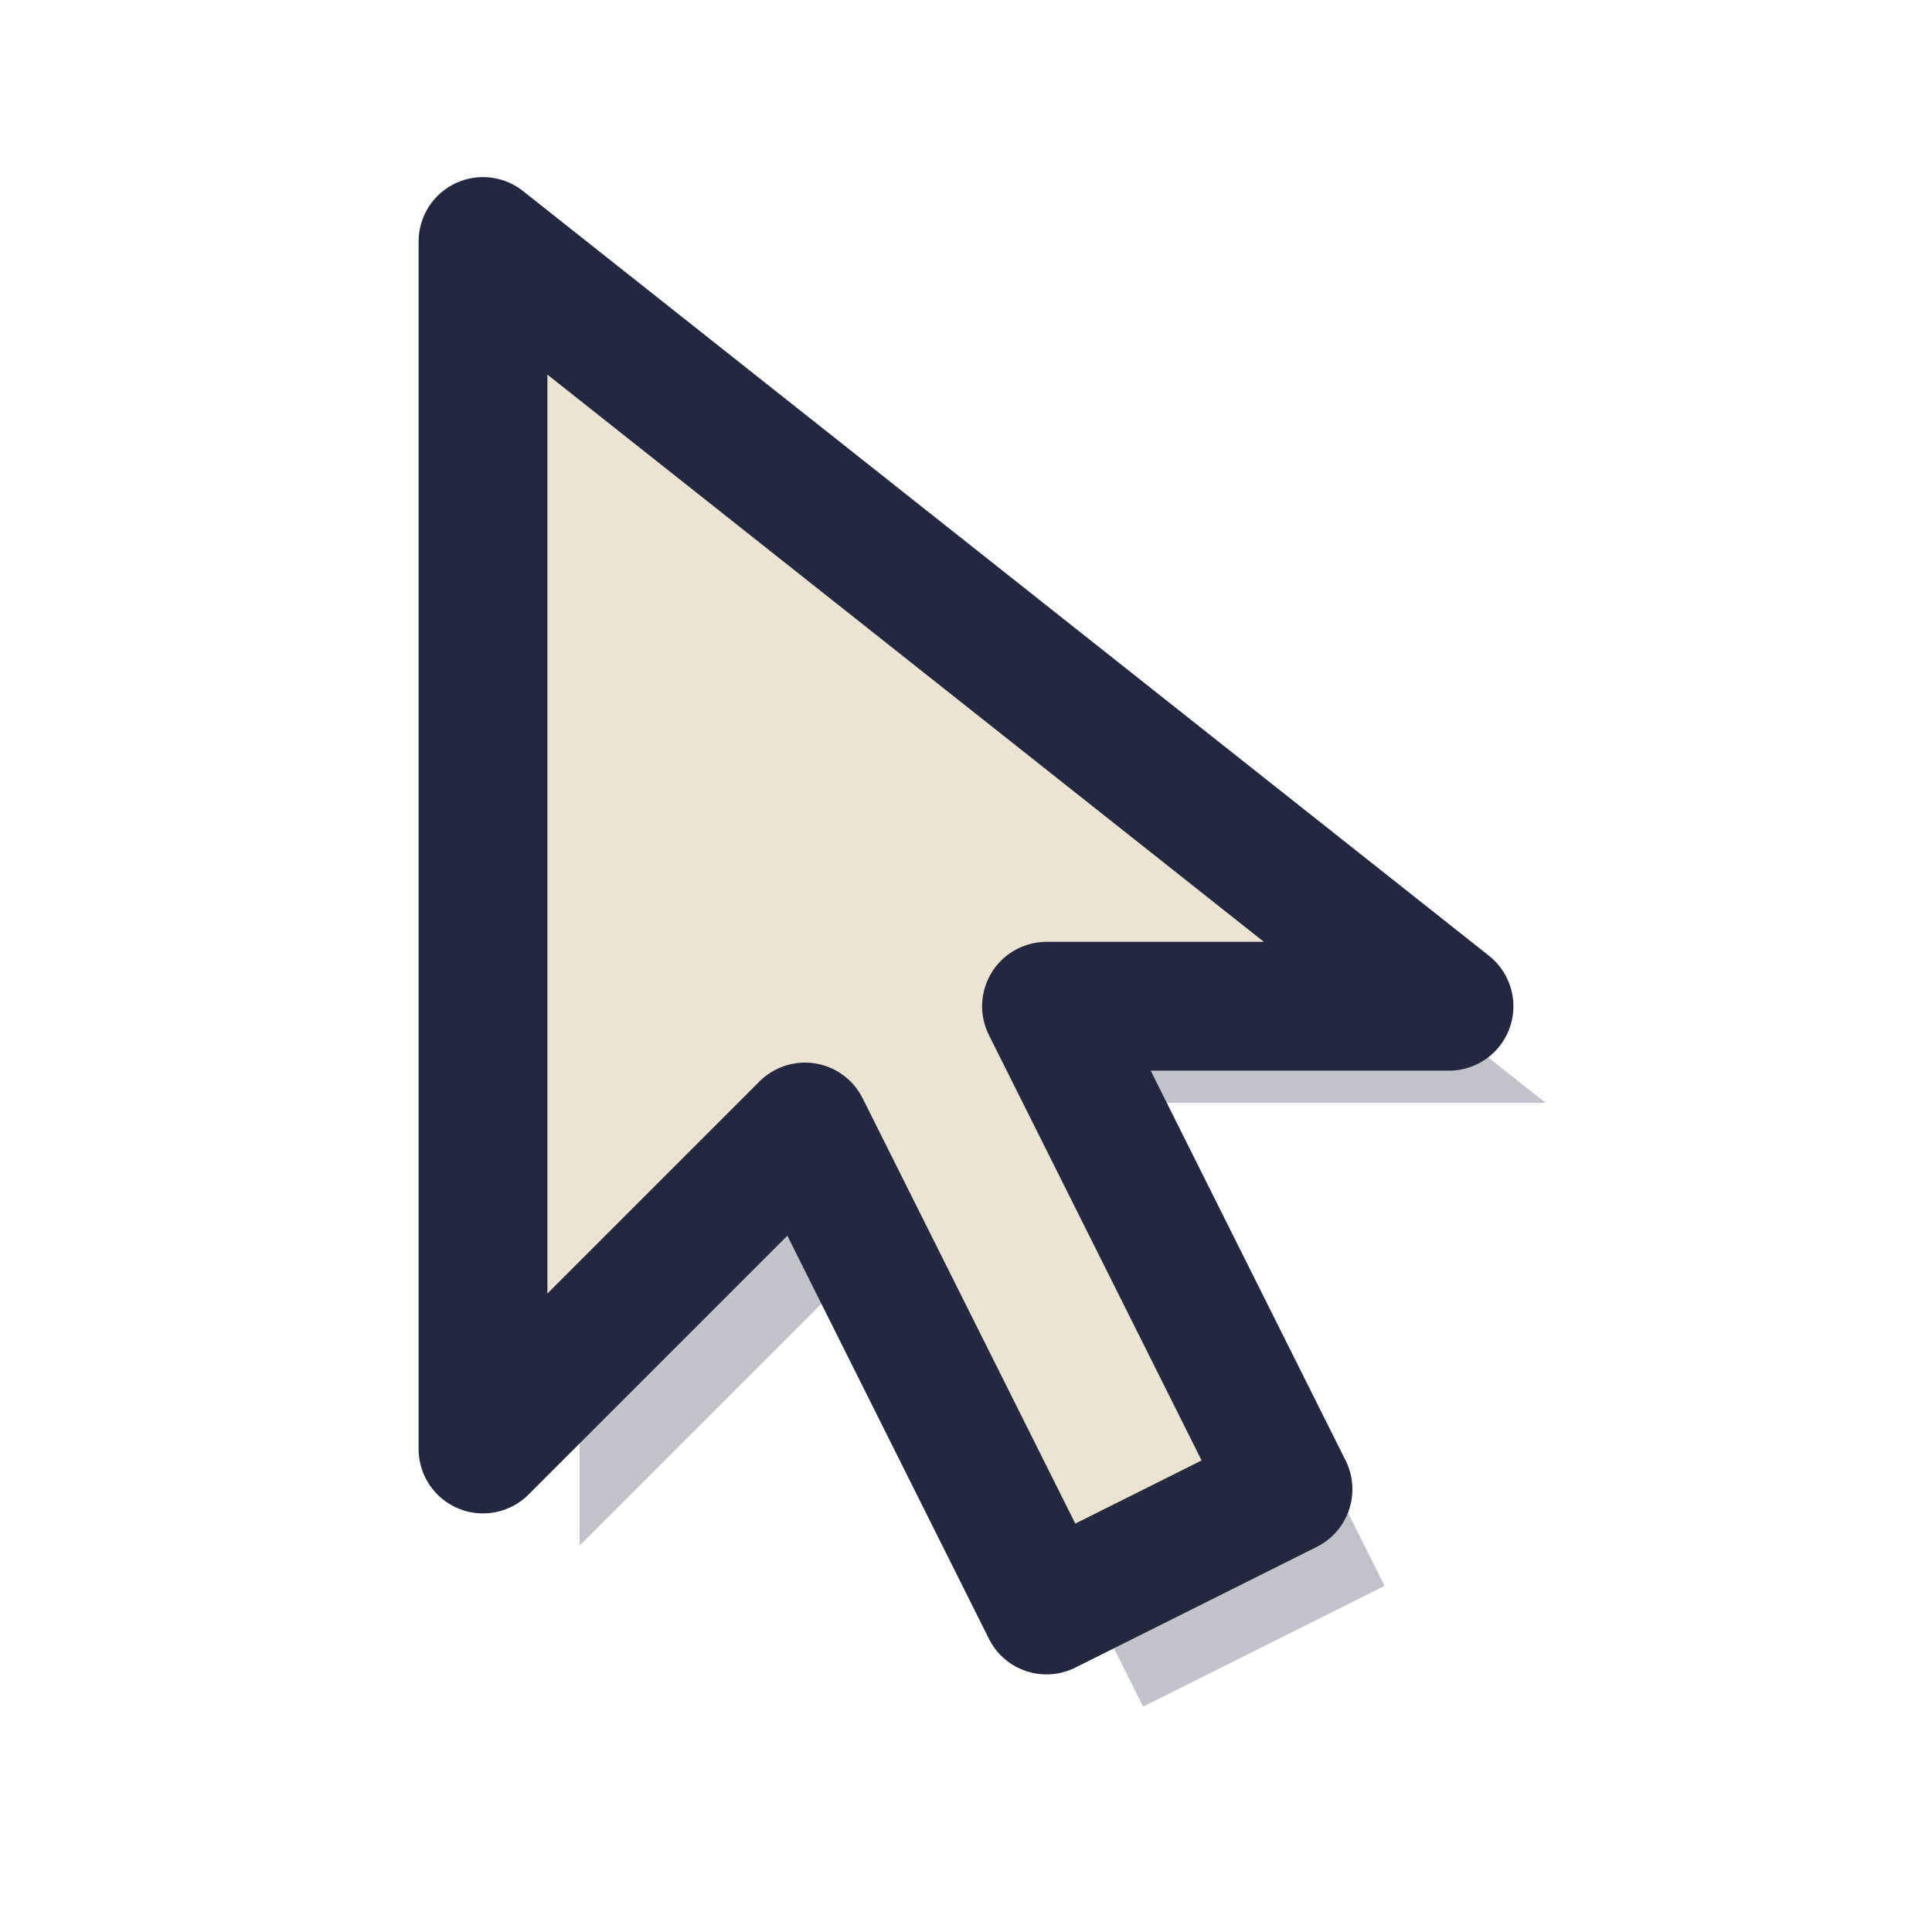
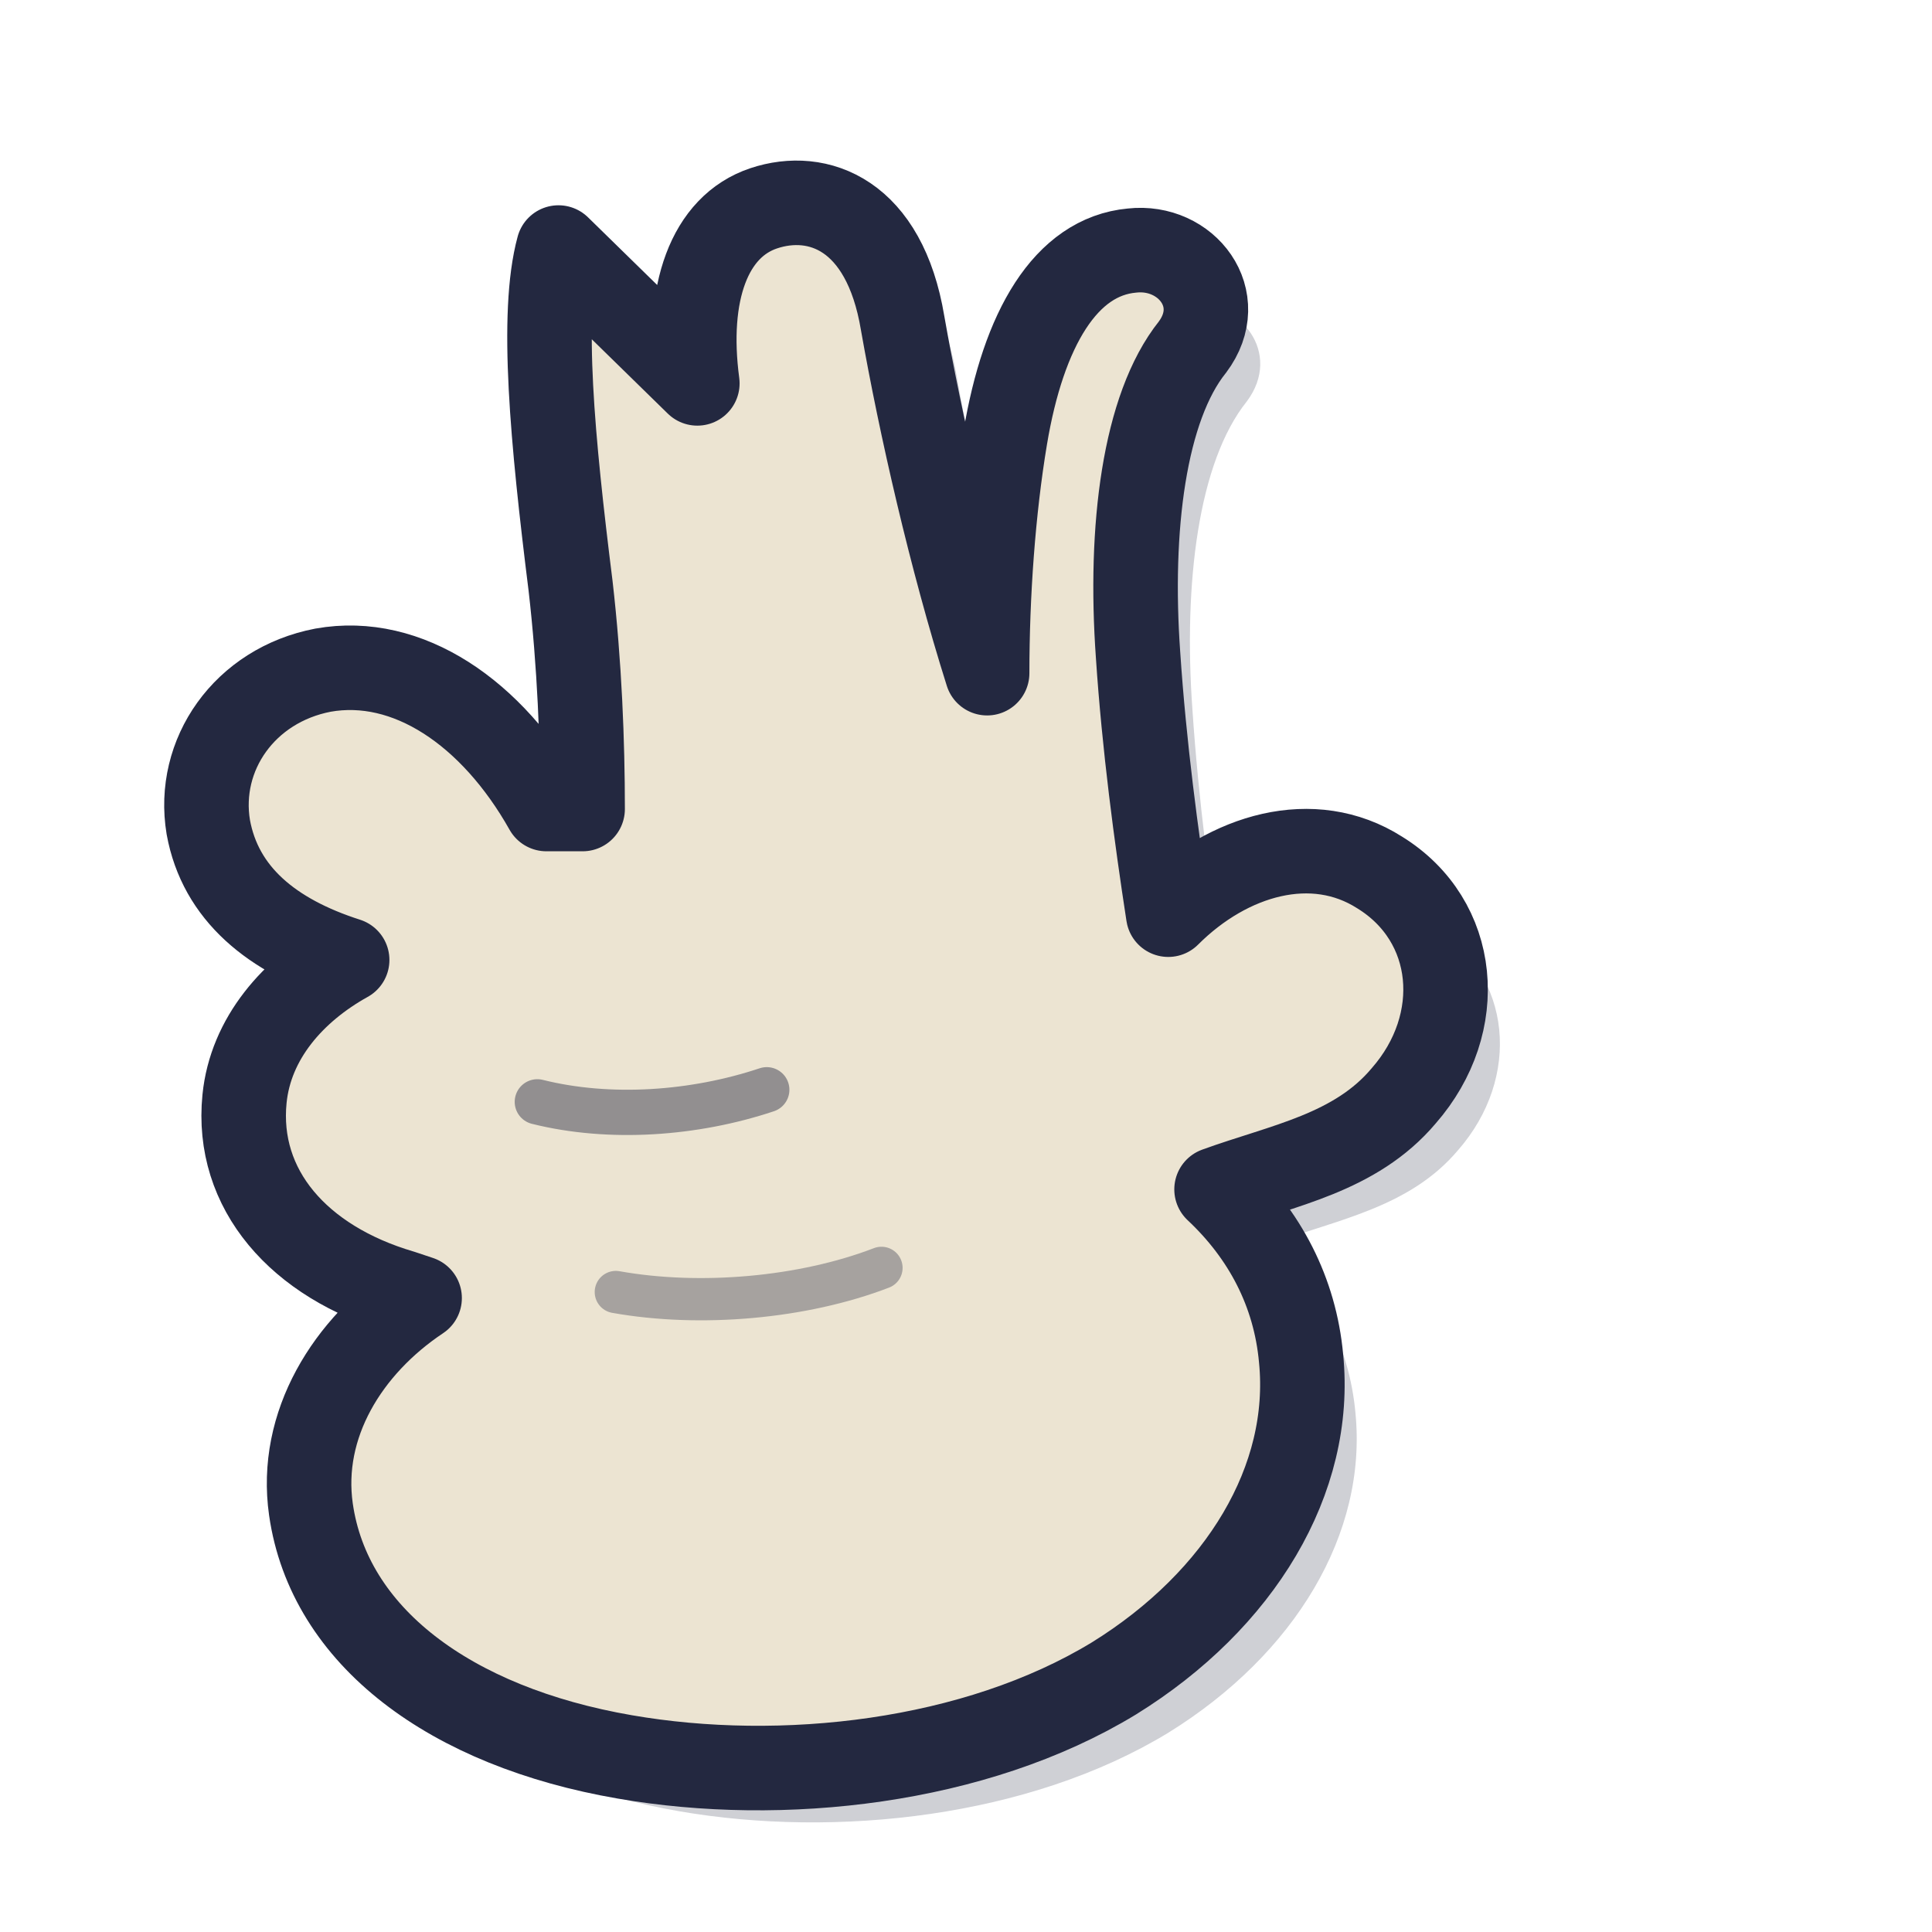
- <svg xmlns="http://www.w3.org/2000/svg" width="48" height="48" viewBox="0 0 48 48" fill="none">
-   <path d="M12 6 L12 36 L20 28 L26 40 L32 37 L26 25 L36 25 Z" transform="translate(2.4 2.4)" fill="#232840" opacity="0.28" />
-   <path d="M12 6 L12 36 L20 28 L26 40 L32 37 L26 25 L36 25 Z" fill="#ece4d2" stroke="#232840" stroke-width="3.2" stroke-linejoin="round" />
+ <svg xmlns="http://www.w3.org/2000/svg" width="64" height="64" viewBox="0 0 64 64" fill="none">
+   <path d="M18.5 8.2c-.6 2.2-.2 6.4.4 11.2.3 2.6.4 5.2.4 7.4h-1.2c-1.8-3.2-4.6-5.1-7.4-4.6-2.6.5-4.2 2.8-3.8 5.2.4 2.2 2.1 3.6 4.6 4.4-1.8 1-3.2 2.6-3.4 4.6-.3 3 1.8 5.4 5.2 6.4l.6.2c-2.4 1.6-4 4.2-3.6 7 .6 4.2 4.6 7.2 10.4 8.2 5.2.9 11.6.2 16.2-2.6 4.2-2.6 6.6-6.6 6.2-10.6-.2-2.2-1.2-4.1-2.8-5.6 2.2-.8 4.6-1.2 6.2-3.1 2.1-2.4 1.8-5.8-.8-7.4-2.2-1.4-5-.6-7 1.4-.4-2.6-.8-5.6-1-8.6-.3-4.2.2-8.2 1.8-10.2 1.2-1.6-.2-3.4-2-3.2-2.2.2-3.6 2.6-4.2 6.2-.4 2.4-.6 5.2-.6 7.8-1.2-3.8-2.2-8.2-2.8-11.6-.6-3.6-2.8-4.4-4.6-3.8-1.8.6-2.6 2.8-2.2 5.8z" transform="translate(1.8 1.8)" fill="#232840" opacity="0.22" />
+   <path d="M18.5 8.2c-.6 2.2-.2 6.4.4 11.2.3 2.6.4 5.2.4 7.4h-1.2c-1.8-3.2-4.6-5.1-7.4-4.6-2.6.5-4.2 2.8-3.8 5.2.4 2.2 2.1 3.6 4.6 4.4-1.8 1-3.2 2.6-3.4 4.6-.3 3 1.8 5.4 5.2 6.4l.6.2c-2.4 1.6-4 4.2-3.6 7 .6 4.2 4.6 7.2 10.4 8.2 5.2.9 11.6.2 16.2-2.6 4.2-2.6 6.6-6.6 6.2-10.6-.2-2.2-1.2-4.1-2.8-5.6 2.2-.8 4.6-1.2 6.2-3.1 2.1-2.4 1.8-5.8-.8-7.4-2.2-1.4-5-.6-7 1.4-.4-2.6-.8-5.6-1-8.6-.3-4.2.2-8.2 1.8-10.2 1.2-1.6-.2-3.4-2-3.2-2.2.2-3.6 2.6-4.2 6.2-.4 2.4-.6 5.2-.6 7.8-1.2-3.8-2.2-8.2-2.8-11.6-.6-3.6-2.8-4.4-4.6-3.8-1.8.6-2.6 2.8-2.2 5.8z" fill="#ece4d2" stroke="#232840" stroke-width="2.8" stroke-linejoin="round" stroke-linecap="round" />
+   <path d="M17.8 36.5c2.4.6 5.2.4 7.6-.4" stroke="#232840" stroke-width="1.5" stroke-linecap="round" opacity="0.45" />
+   <path d="M20.4 42.8c2.8.5 6.2.2 8.8-.8" stroke="#232840" stroke-width="1.4" stroke-linecap="round" opacity="0.35" />
</svg>
